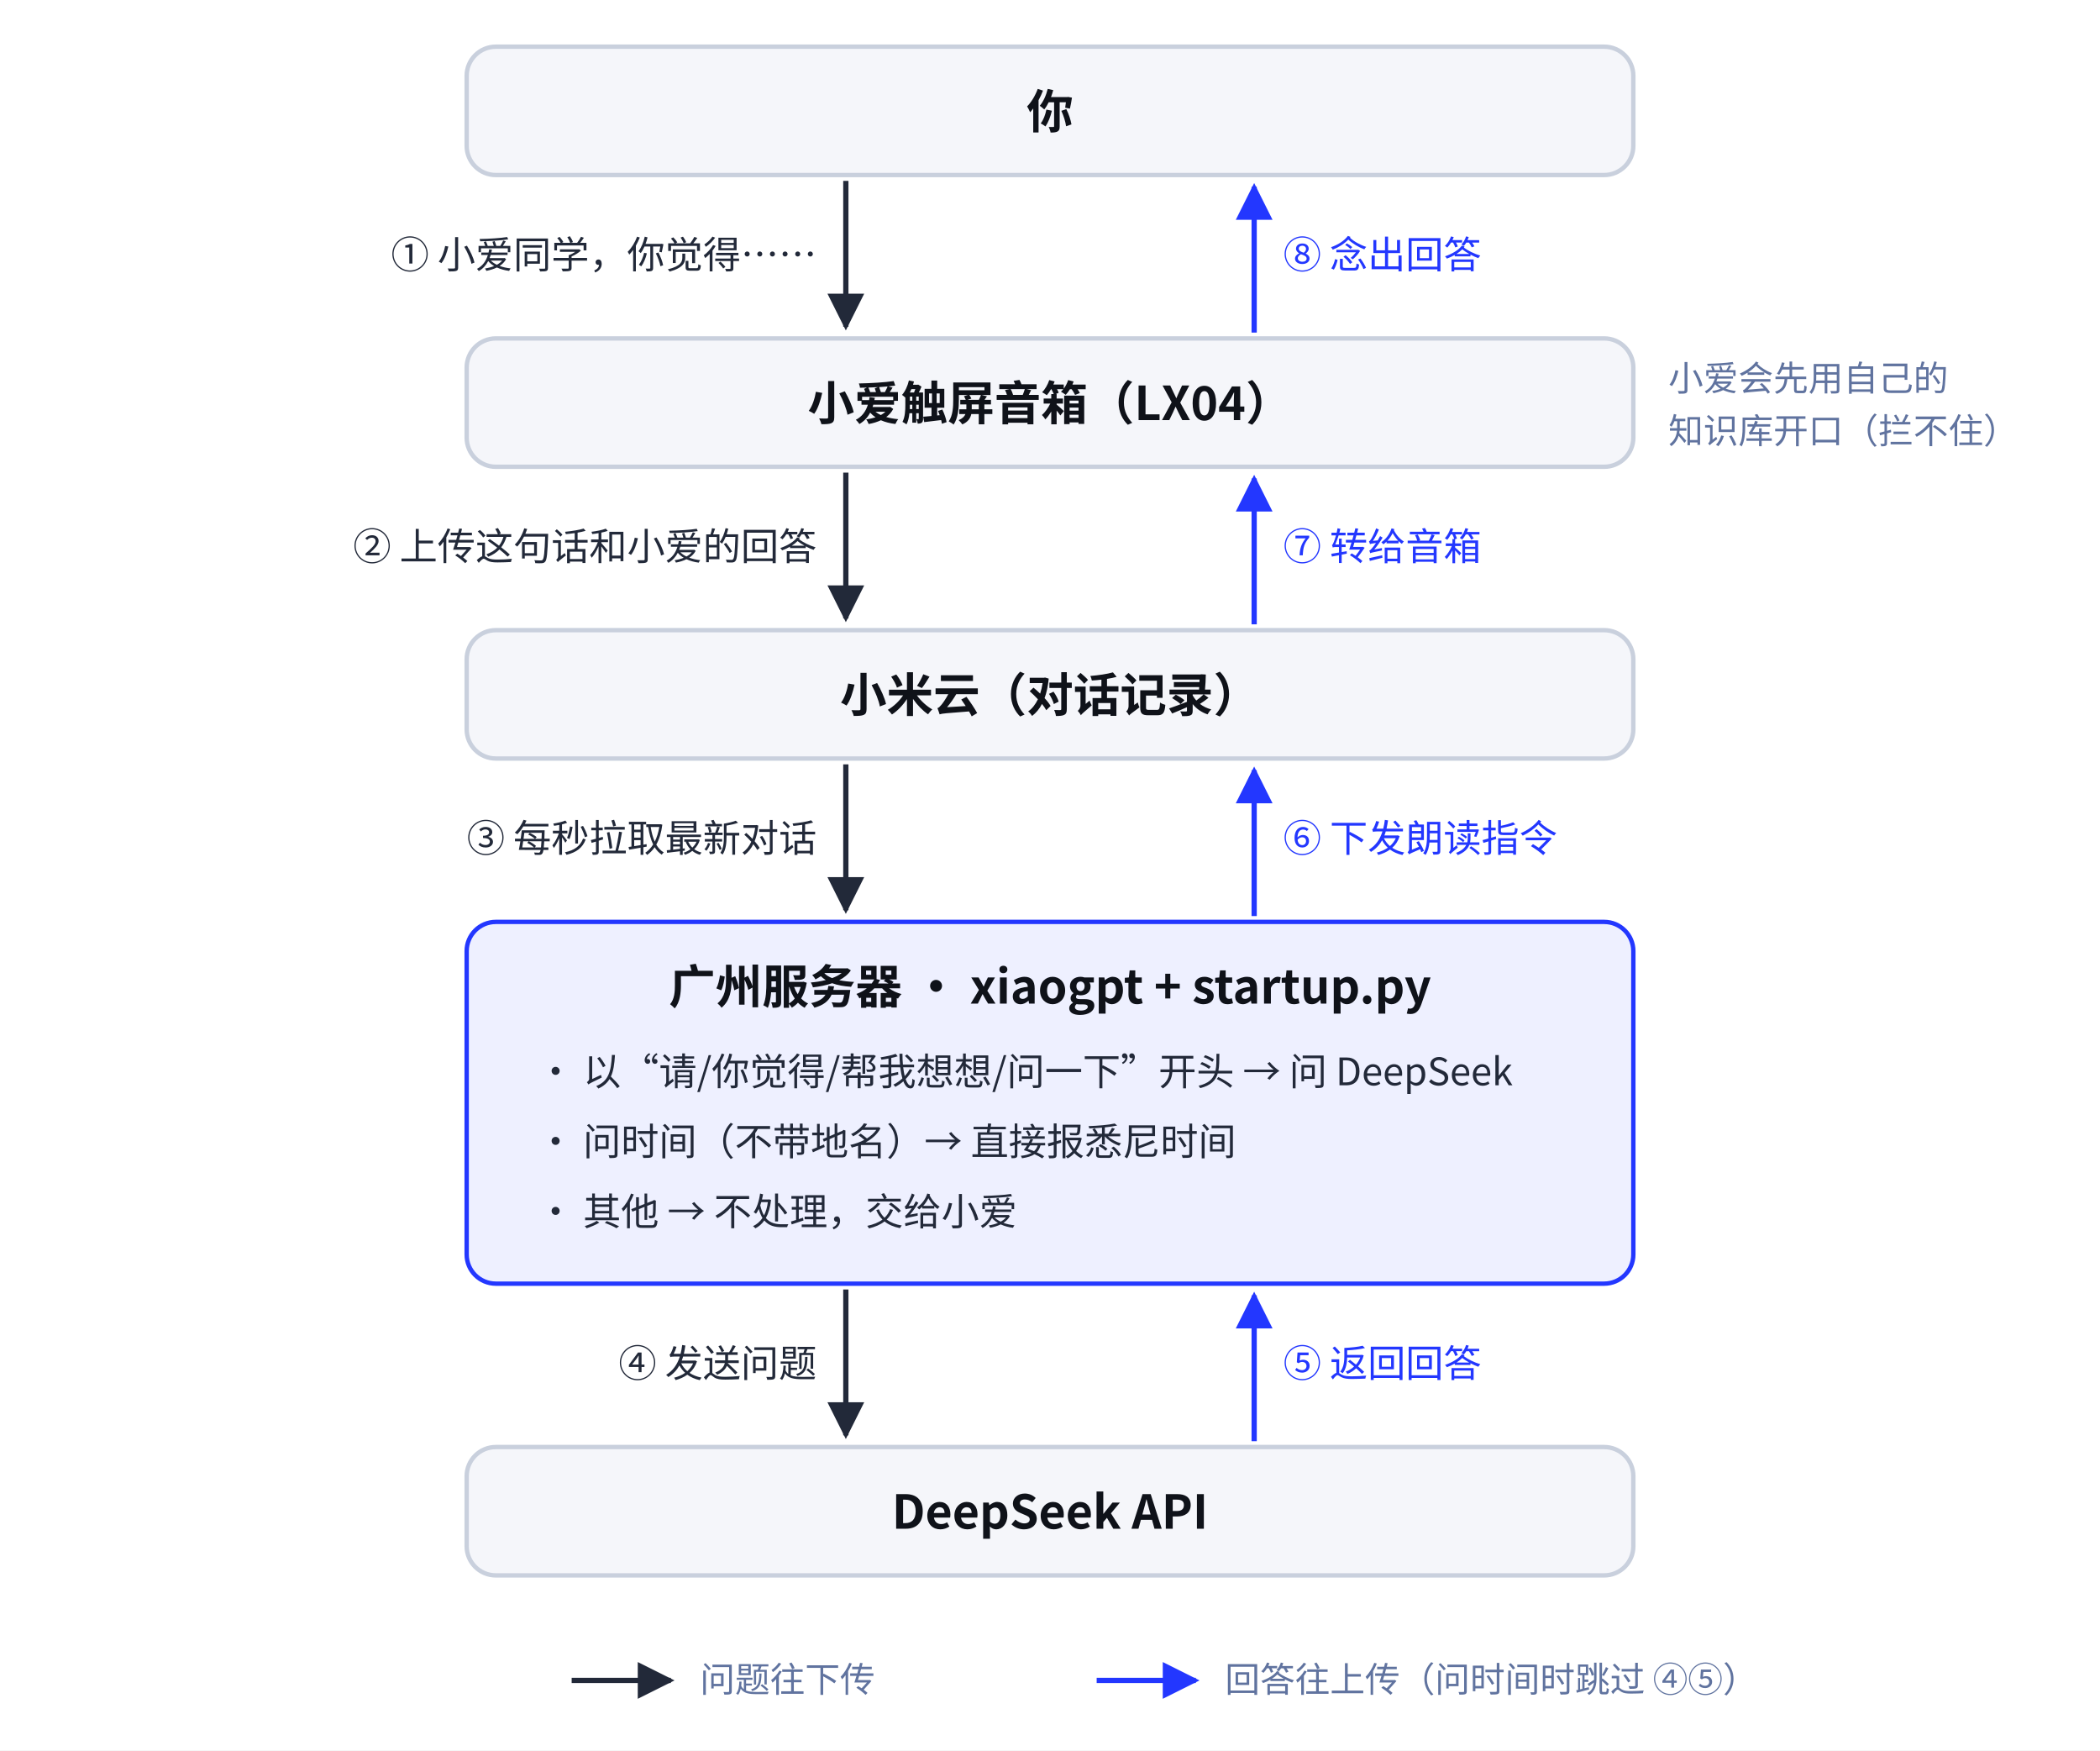
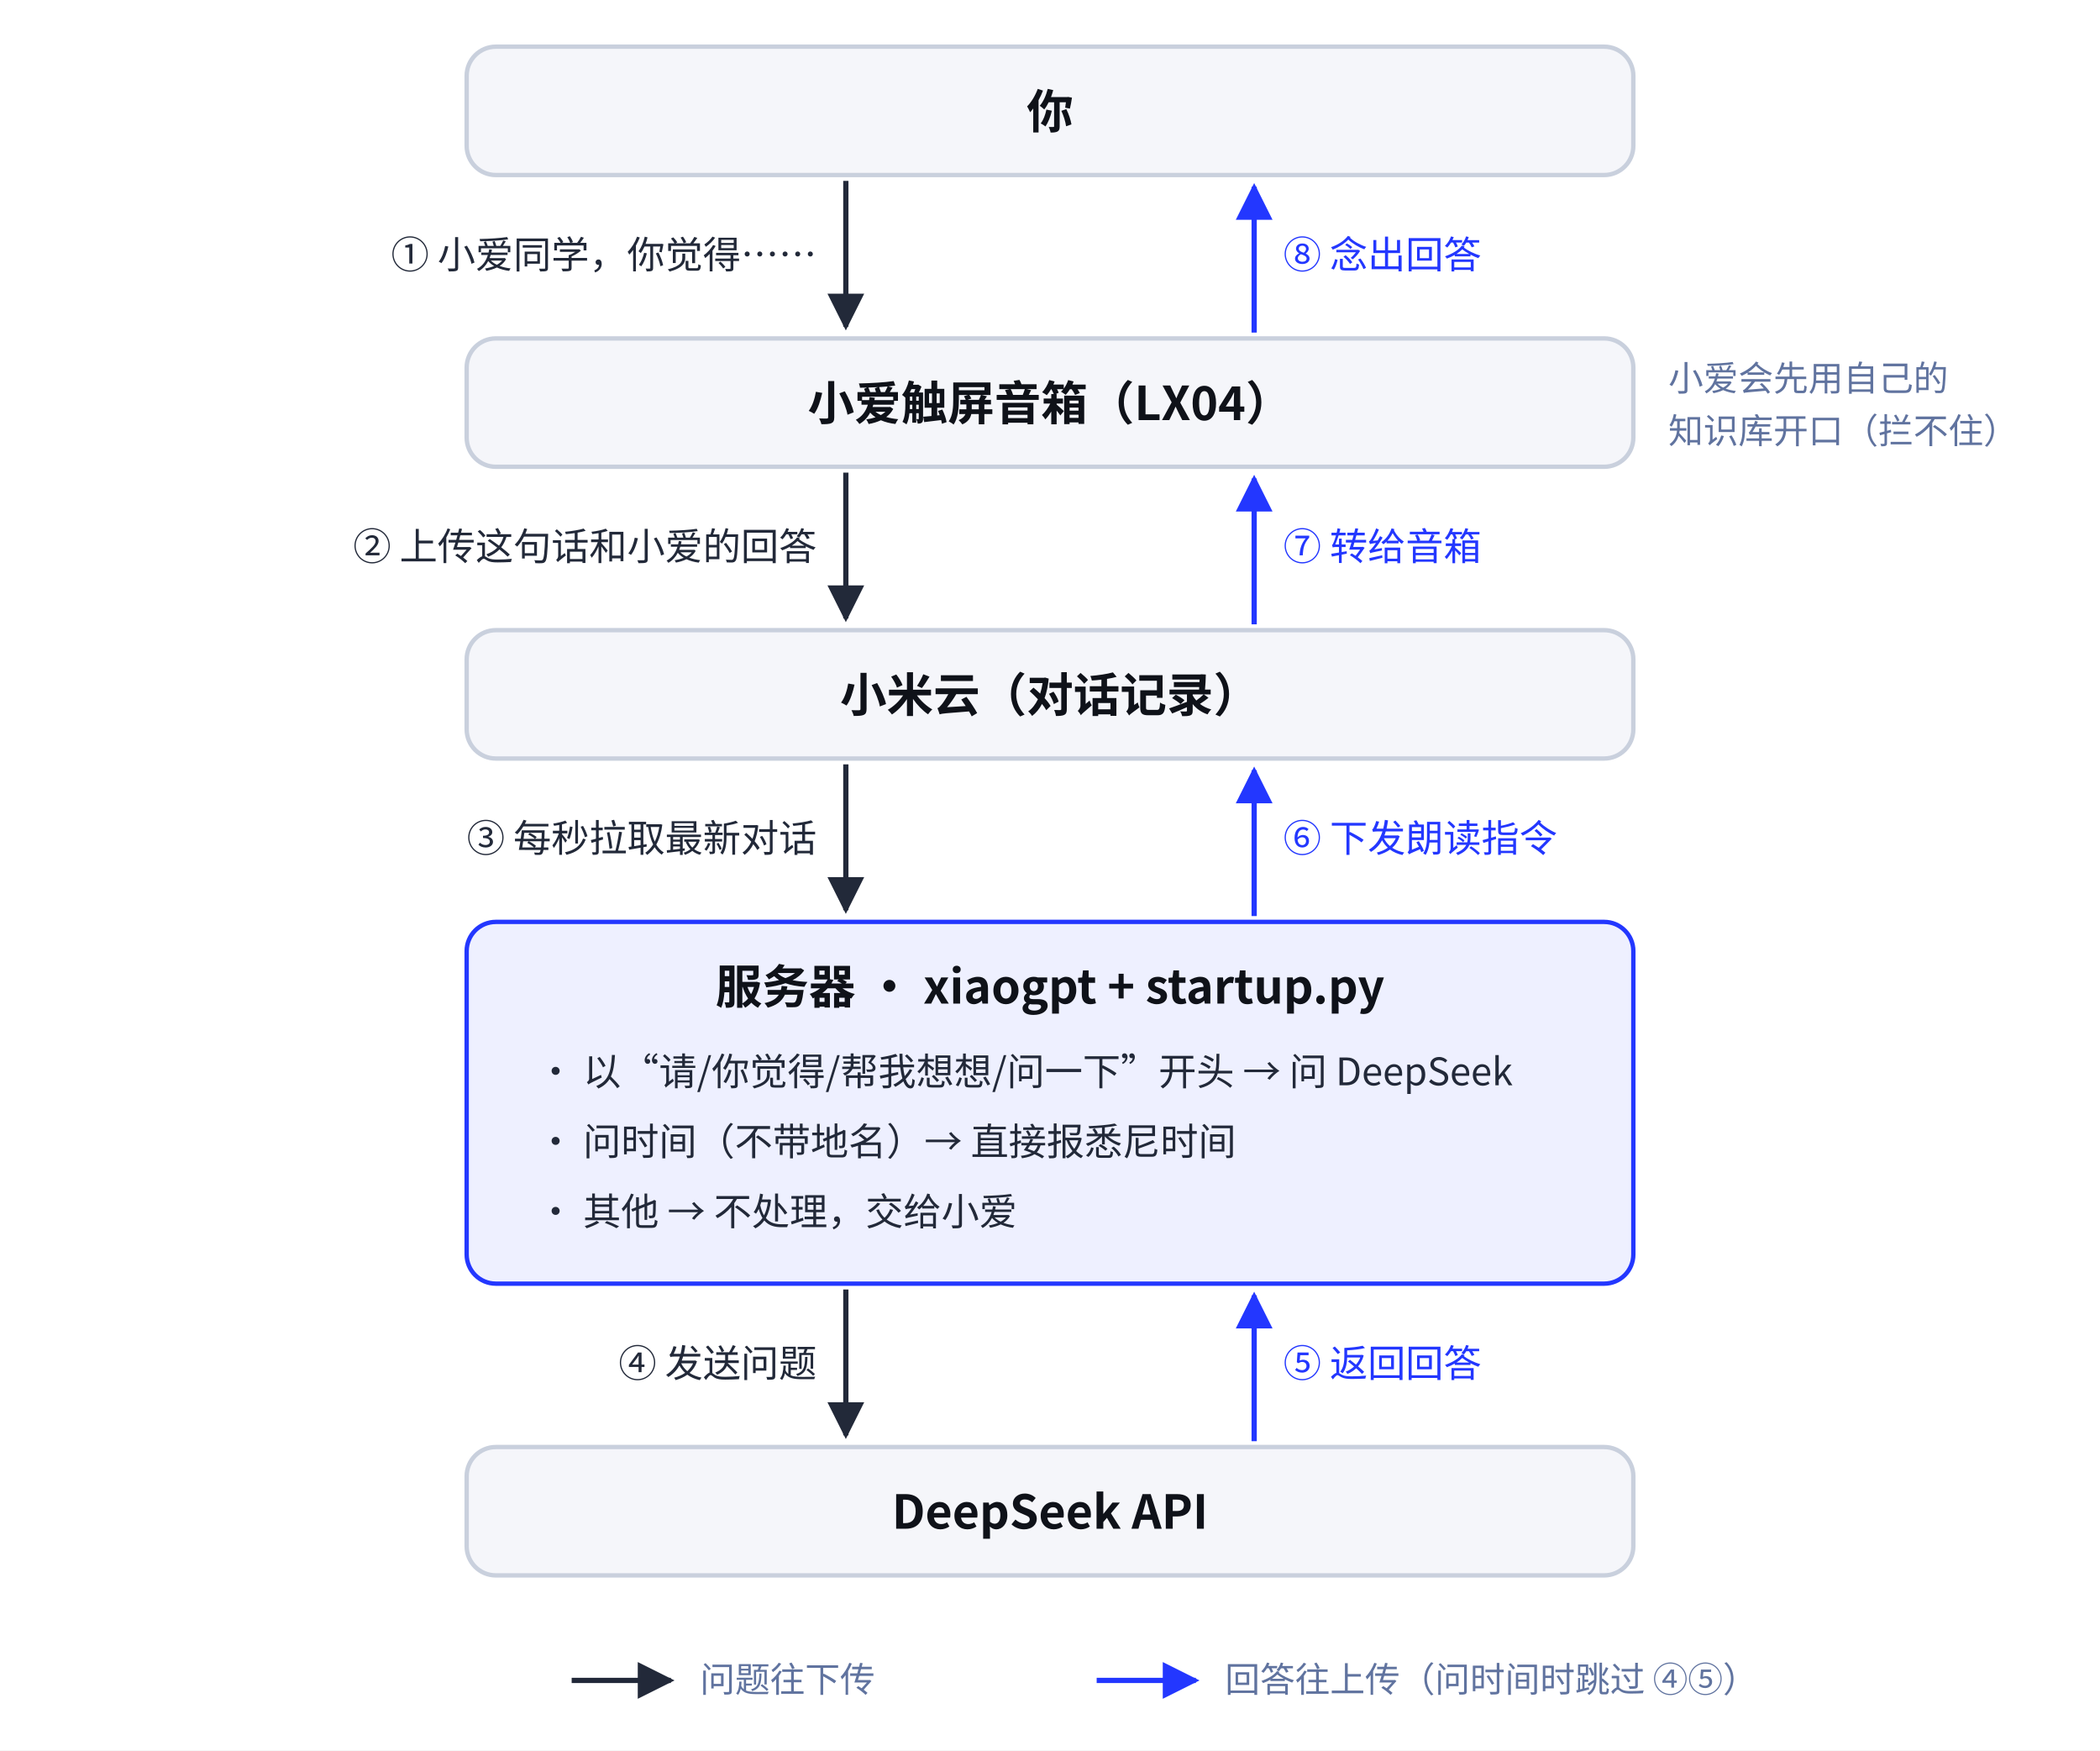
<svg xmlns="http://www.w3.org/2000/svg" viewBox="0 0 720 600" width="720" height="600" role="img" aria-labelledby="t d">
  <defs>
    <marker id="down" viewBox="0 0 10 10" refX="9" refY="5" markerWidth="7" markerHeight="7" orient="auto-start-reverse">
      <path d="M0,0 L10,5 L0,10 z" fill="#222939" />
    </marker>
    <marker id="up" viewBox="0 0 10 10" refX="9" refY="5" markerWidth="7" markerHeight="7" orient="auto-start-reverse">
      <path d="M0,0 L10,5 L0,10 z" fill="#2337ff" />
    </marker>
  </defs>
  <style>
    text { font-family: "PingFang SC", "Hiragino Sans GB", "Microsoft YaHei", "Noto Sans CJK SC", "Noto Sans SC", "Source Han Sans SC", "Noto Sans CJK TC", sans-serif; }
    .box { fill: #f5f6fa; stroke: #c9d0dd; stroke-width: 1.5; }
    .server { fill: #eef0ff; stroke: #2337ff; stroke-width: 1.5; }
    .name { font-size: 16px; font-weight: 600; fill: #0f1219; text-anchor: middle; }
    .rule { font-size: 13px; fill: #222939; }
    .step { font-size: 13px; fill: #222939; }
    .step-up { font-size: 13px; fill: #2337ff; }
    .note { font-size: 12px; fill: #60739f; }
    .down { stroke: #222939; stroke-width: 1.8; marker-end: url(#down); }
    .upline { stroke: #2337ff; stroke-width: 1.8; marker-end: url(#up); }
  </style>
  <rect width="720" height="600" fill="#ffffff" />
  <rect class="box" x="160" y="16" width="400" height="44" rx="10" />
  <text class="name" x="360" y="44">你</text>
  <rect class="box" x="160" y="116" width="400" height="44" rx="10" />
  <text class="name" x="360" y="144">小爱触屏音箱（LX04）</text>
  <text class="note" x="572" y="134">小爱会先用自己的</text>
  <text class="note" x="572" y="152">知识库开口（拦不住）</text>
  <rect class="box" x="160" y="216" width="400" height="44" rx="10" />
  <text class="name" x="360" y="244">小米云（对话记录）</text>
  <rect class="server" x="160" y="316" width="400" height="124" rx="10" />
-   <text class="name" x="360" y="344">广州服务器 · xiaogpt + startup.py</text>
+   <text class="name" x="360" y="344">服务器 · xiaogpt + startup.py</text>
  <text class="rule" x="184" y="372">• 以“请/你觉得/帮我想想/问一下”开头 → 问 DeepSeek</text>
  <text class="rule" x="184" y="396">• 问时间（不带地名）→ 直接报悉尼时间</text>
  <text class="rule" x="184" y="420">• 其他 → 不处理，交给小爱</text>
  <rect class="box" x="160" y="496" width="400" height="44" rx="10" />
  <text class="name" x="360" y="524">DeepSeek API</text>
  <line class="down" x1="290" y1="62" x2="290" y2="112" />
  <text class="step" x="280" y="92" text-anchor="end">① 小爱同学，你觉得……</text>
  <line class="down" x1="290" y1="162" x2="290" y2="212" />
  <text class="step" x="280" y="192" text-anchor="end">② 上传这句话和小爱的回答</text>
  <line class="down" x1="290" y1="262" x2="290" y2="312" />
  <text class="step" x="280" y="292" text-anchor="end">③ 每秒拉取最新对话</text>
  <line class="down" x1="290" y1="442" x2="290" y2="492" />
  <text class="step" x="280" y="472" text-anchor="end">④ 发送问题</text>
  <line class="upline" x1="430" y1="494" x2="430" y2="444" />
  <text class="step-up" x="440" y="472">⑤ 返回回答</text>
  <line class="upline" x1="430" y1="314" x2="430" y2="264" />
  <text class="step-up" x="440" y="292">⑥ 下发朗读指令</text>
  <line class="upline" x1="430" y1="214" x2="430" y2="164" />
  <text class="step-up" x="440" y="192">⑦ 转给音箱</text>
  <line class="upline" x1="430" y1="114" x2="430" y2="64" />
  <text class="step-up" x="440" y="92">⑧ 念出回答</text>
  <line class="down" x1="196" y1="576" x2="230" y2="576" />
  <text class="note" x="240" y="580">问题往下传</text>
  <line class="upline" x1="376" y1="576" x2="410" y2="576" />
  <text class="note" x="420" y="580">回答往上传（问时间时跳过 ④⑤）</text>
</svg>
